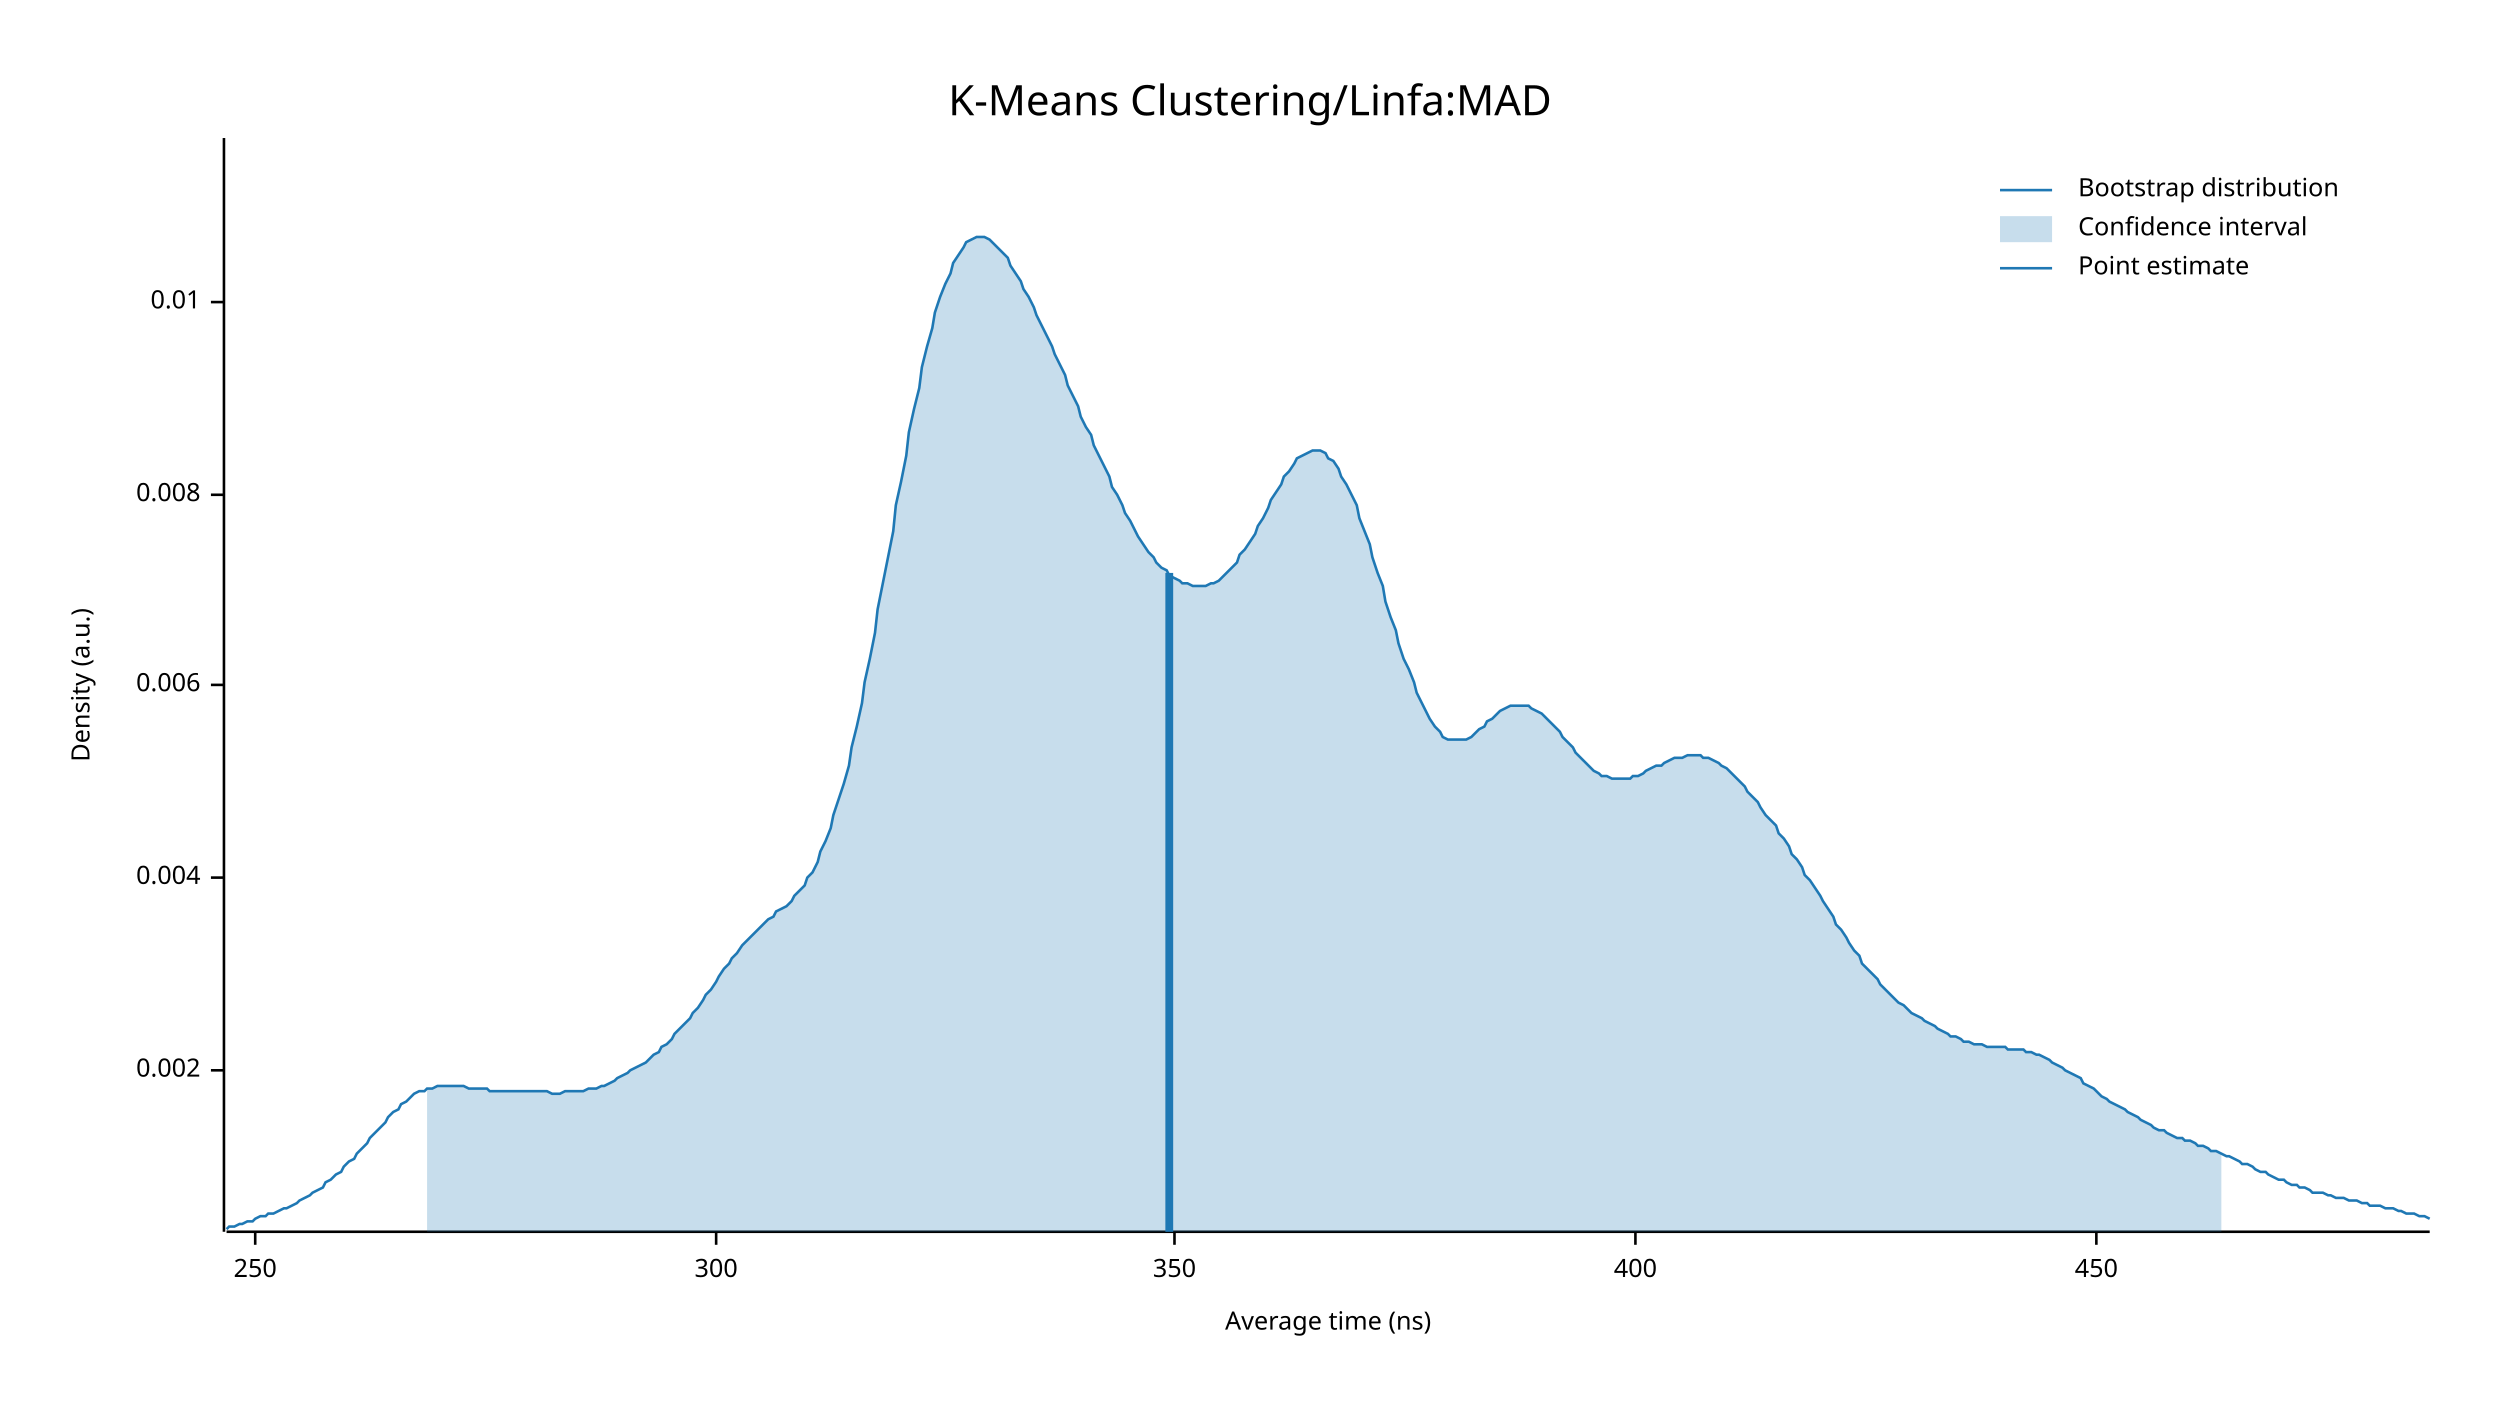
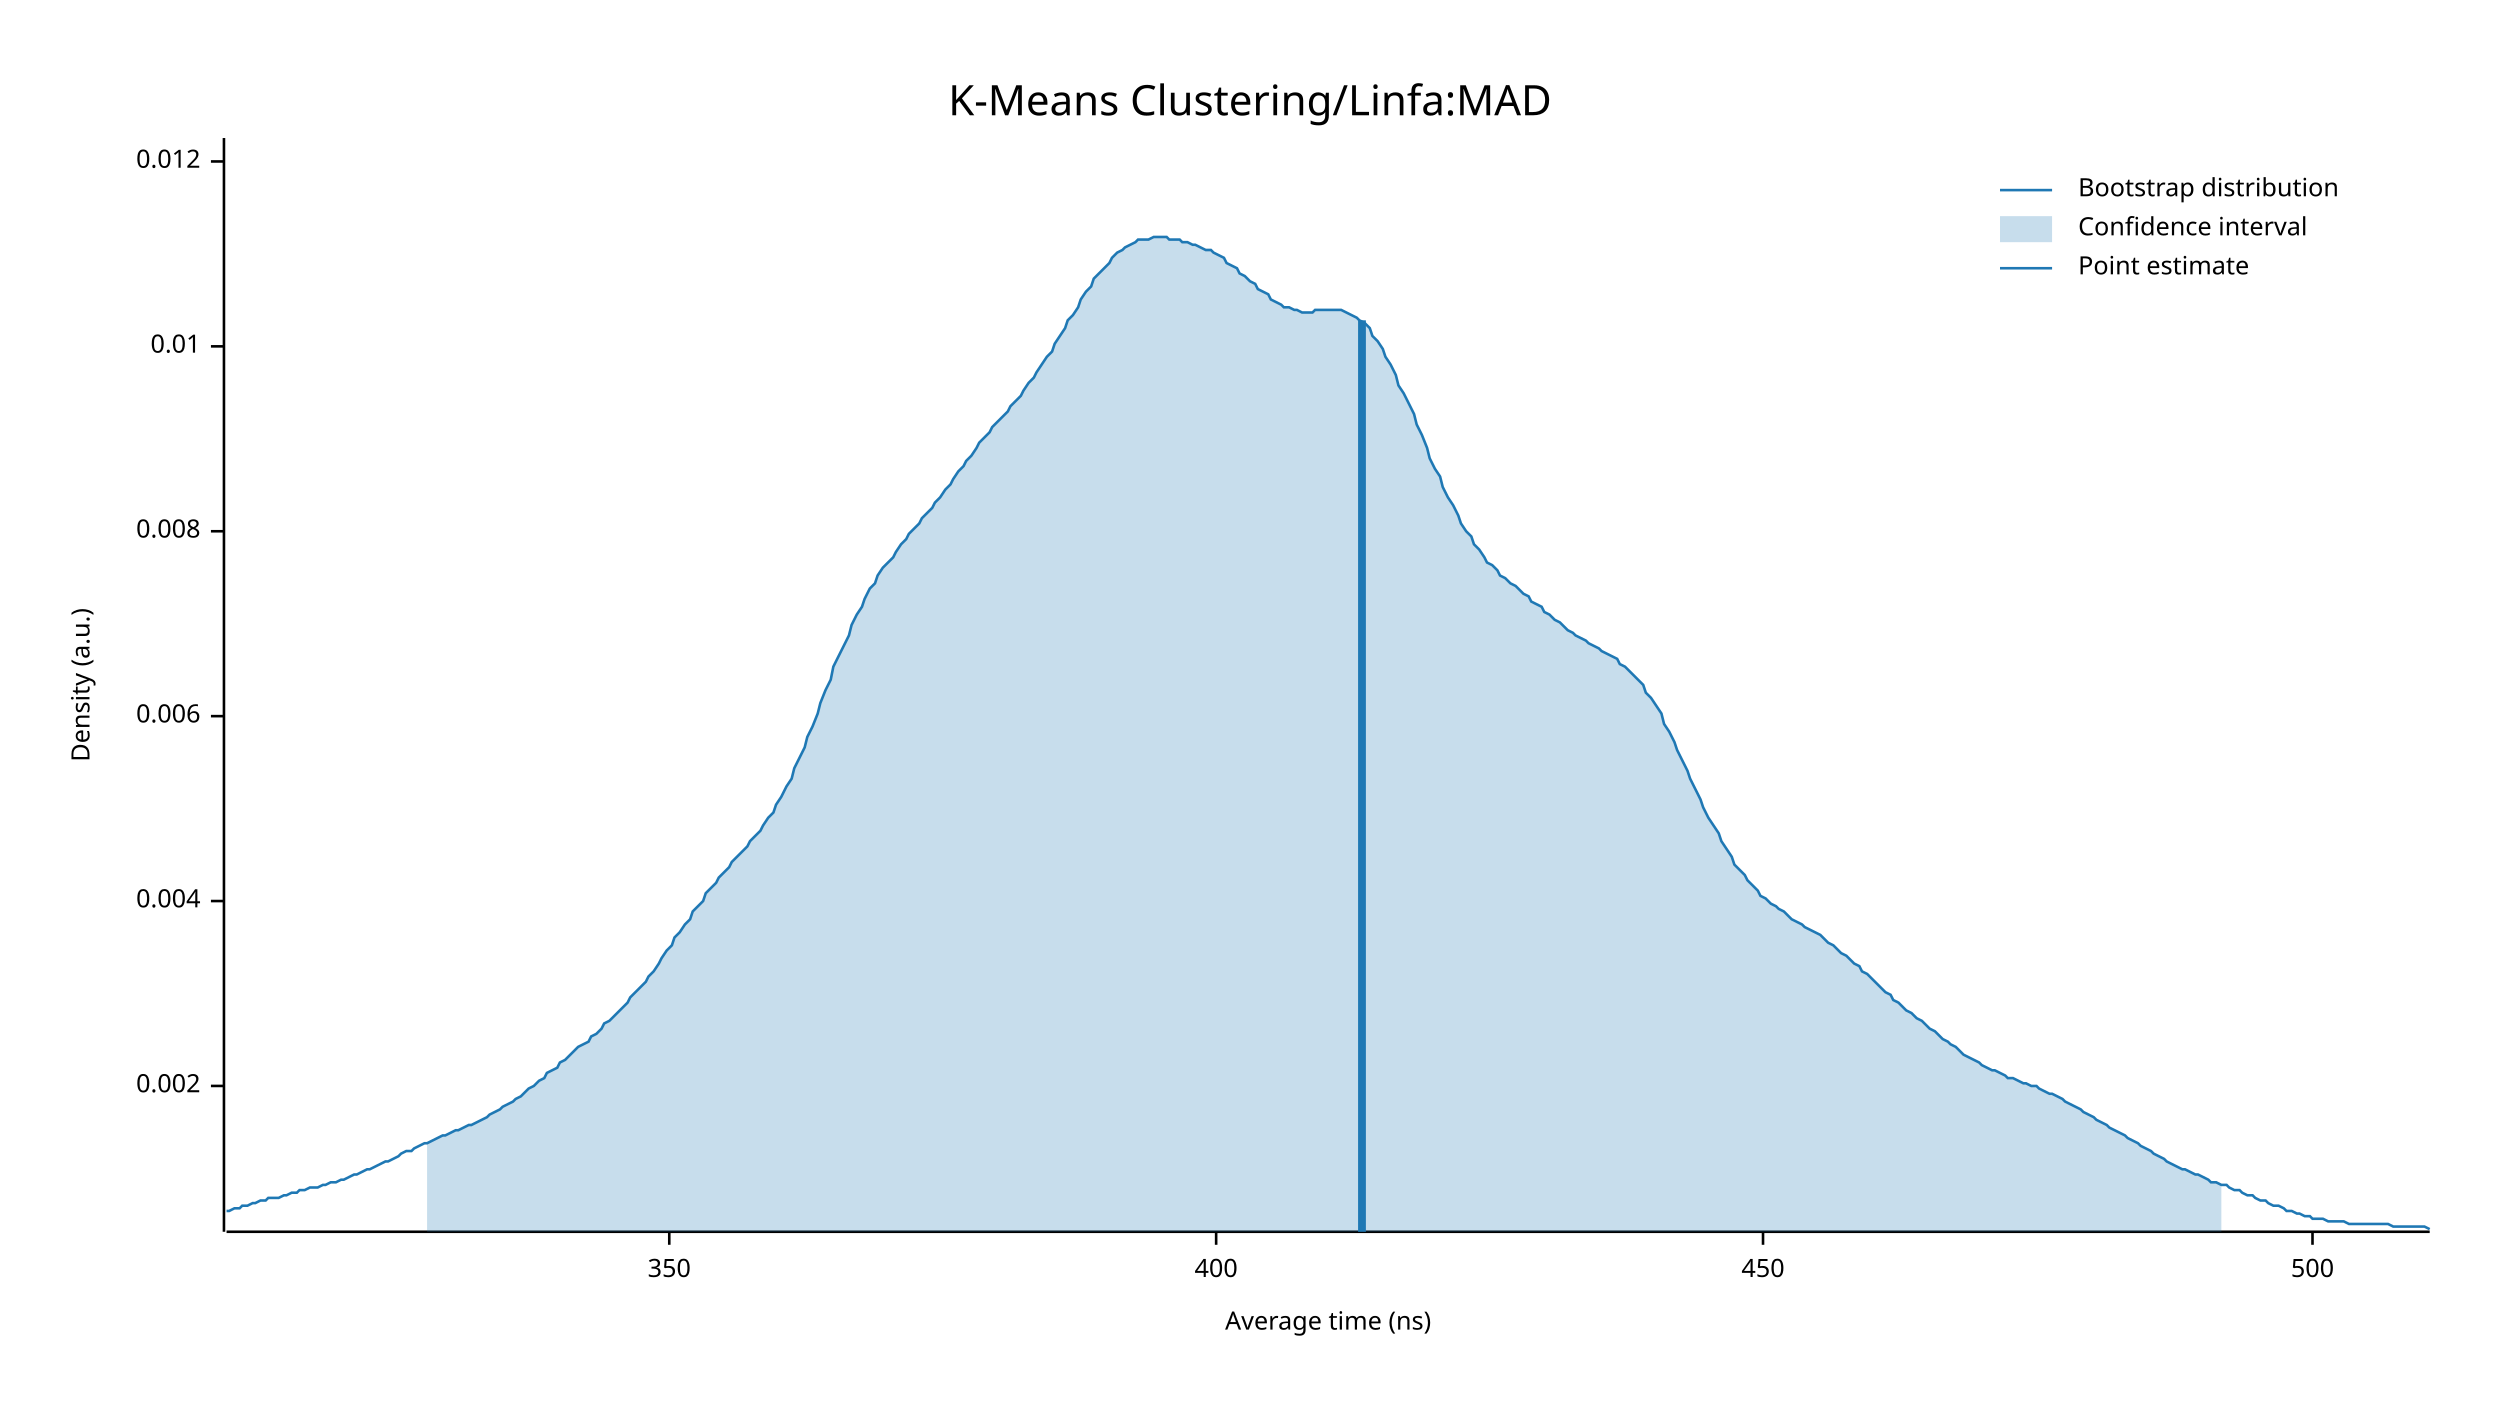
<svg xmlns="http://www.w3.org/2000/svg" width="960" height="540" viewBox="0 0 960 540">
  <text x="480" y="32" dy="0.76em" text-anchor="middle" font-family="sans-serif" font-size="16.129" opacity="1" fill="#000000">
K-Means Clustering/Linfa:MAD
</text>
  <text x="27" y="263" dy="0.76em" text-anchor="middle" font-family="sans-serif" font-size="9.677" opacity="1" fill="#000000" transform="rotate(270, 27, 263)">
Density (a.u.)
</text>
  <text x="510" y="513" dy="-0.5ex" text-anchor="middle" font-family="sans-serif" font-size="9.677" opacity="1" fill="#000000">
Average time (ns)
</text>
  <polyline fill="none" opacity="1" stroke="#000000" stroke-width="1" points="86,53 86,473 " />
-   <text x="77" y="411" dy="0.5ex" text-anchor="end" font-family="sans-serif" font-size="9.677" opacity="1" fill="#000000">
+   <text x="77" y="417" dy="0.5ex" text-anchor="end" font-family="sans-serif" font-size="9.677" opacity="1" fill="#000000">
0.002
</text>
-   <polyline fill="none" opacity="1" stroke="#000000" stroke-width="1" points="81,411 86,411 " />
-   <text x="77" y="337" dy="0.5ex" text-anchor="end" font-family="sans-serif" font-size="9.677" opacity="1" fill="#000000">
+   <polyline fill="none" opacity="1" stroke="#000000" stroke-width="1" points="81,417 86,417 " />
+   <text x="77" y="346" dy="0.5ex" text-anchor="end" font-family="sans-serif" font-size="9.677" opacity="1" fill="#000000">
0.004
</text>
-   <polyline fill="none" opacity="1" stroke="#000000" stroke-width="1" points="81,337 86,337 " />
-   <text x="77" y="263" dy="0.5ex" text-anchor="end" font-family="sans-serif" font-size="9.677" opacity="1" fill="#000000">
+   <polyline fill="none" opacity="1" stroke="#000000" stroke-width="1" points="81,346 86,346 " />
+   <text x="77" y="275" dy="0.5ex" text-anchor="end" font-family="sans-serif" font-size="9.677" opacity="1" fill="#000000">
0.006
</text>
-   <polyline fill="none" opacity="1" stroke="#000000" stroke-width="1" points="81,263 86,263 " />
-   <text x="77" y="190" dy="0.5ex" text-anchor="end" font-family="sans-serif" font-size="9.677" opacity="1" fill="#000000">
+   <polyline fill="none" opacity="1" stroke="#000000" stroke-width="1" points="81,275 86,275 " />
+   <text x="77" y="204" dy="0.5ex" text-anchor="end" font-family="sans-serif" font-size="9.677" opacity="1" fill="#000000">
0.008
</text>
-   <polyline fill="none" opacity="1" stroke="#000000" stroke-width="1" points="81,190 86,190 " />
-   <text x="77" y="116" dy="0.5ex" text-anchor="end" font-family="sans-serif" font-size="9.677" opacity="1" fill="#000000">
+   <polyline fill="none" opacity="1" stroke="#000000" stroke-width="1" points="81,204 86,204 " />
+   <text x="77" y="133" dy="0.5ex" text-anchor="end" font-family="sans-serif" font-size="9.677" opacity="1" fill="#000000">
0.01
</text>
-   <polyline fill="none" opacity="1" stroke="#000000" stroke-width="1" points="81,116 86,116 " />
+   <polyline fill="none" opacity="1" stroke="#000000" stroke-width="1" points="81,133 86,133 " />
+   <text x="77" y="62" dy="0.5ex" text-anchor="end" font-family="sans-serif" font-size="9.677" opacity="1" fill="#000000">
+ 0.012
+ </text>
+   <polyline fill="none" opacity="1" stroke="#000000" stroke-width="1" points="81,62 86,62 " />
  <polyline fill="none" opacity="1" stroke="#000000" stroke-width="1" points="87,473 933,473 " />
-   <text x="98" y="483" dy="0.76em" text-anchor="middle" font-family="sans-serif" font-size="9.677" opacity="1" fill="#000000">
- 250
- </text>
-   <polyline fill="none" opacity="1" stroke="#000000" stroke-width="1" points="98,473 98,478 " />
-   <text x="275" y="483" dy="0.76em" text-anchor="middle" font-family="sans-serif" font-size="9.677" opacity="1" fill="#000000">
- 300
- </text>
-   <polyline fill="none" opacity="1" stroke="#000000" stroke-width="1" points="275,473 275,478 " />
-   <text x="451" y="483" dy="0.76em" text-anchor="middle" font-family="sans-serif" font-size="9.677" opacity="1" fill="#000000">
+   <text x="257" y="483" dy="0.76em" text-anchor="middle" font-family="sans-serif" font-size="9.677" opacity="1" fill="#000000">
350
</text>
-   <polyline fill="none" opacity="1" stroke="#000000" stroke-width="1" points="451,473 451,478 " />
-   <text x="628" y="483" dy="0.76em" text-anchor="middle" font-family="sans-serif" font-size="9.677" opacity="1" fill="#000000">
+   <polyline fill="none" opacity="1" stroke="#000000" stroke-width="1" points="257,473 257,478 " />
+   <text x="467" y="483" dy="0.76em" text-anchor="middle" font-family="sans-serif" font-size="9.677" opacity="1" fill="#000000">
400
</text>
-   <polyline fill="none" opacity="1" stroke="#000000" stroke-width="1" points="628,473 628,478 " />
-   <text x="805" y="483" dy="0.76em" text-anchor="middle" font-family="sans-serif" font-size="9.677" opacity="1" fill="#000000">
+   <polyline fill="none" opacity="1" stroke="#000000" stroke-width="1" points="467,473 467,478 " />
+   <text x="677" y="483" dy="0.76em" text-anchor="middle" font-family="sans-serif" font-size="9.677" opacity="1" fill="#000000">
450
</text>
-   <polyline fill="none" opacity="1" stroke="#000000" stroke-width="1" points="805,473 805,478 " />
-   <polyline fill="none" opacity="1" stroke="#1F78B4" stroke-width="1" points="87,472 88,471 90,471 92,470 93,470 95,469 97,469 98,468 100,467 102,467 103,466 105,466 107,465 109,464 110,464 112,463 114,462 115,461 117,460 119,459 120,458 122,457 124,456 125,454 127,453 129,451 131,450 132,448 134,446 136,445 137,443 139,441 141,439 142,437 144,435 146,433 148,431 149,429 151,427 153,426 154,424 156,423 158,421 159,420 161,419 163,419 164,418 166,418 168,417 170,417 171,417 173,417 175,417 176,417 178,417 180,418 181,418 183,418 185,418 187,418 188,419 190,419 192,419 193,419 195,419 197,419 198,419 200,419 202,419 203,419 205,419 207,419 209,419 210,419 212,420 214,420 215,420 217,419 219,419 220,419 222,419 224,419 226,418 227,418 229,418 231,417 232,417 234,416 236,415 237,414 239,413 241,412 242,411 244,410 246,409 248,408 249,407 251,405 253,404 254,402 256,401 258,399 259,397 261,395 263,393 265,391 266,389 268,387 270,384 271,382 273,380 275,377 276,375 278,372 280,370 281,368 283,366 285,363 287,361 288,360 290,358 292,356 293,355 295,353 297,352 298,350 300,349 302,348 304,346 305,344 307,342 309,340 310,337 312,335 314,331 315,327 317,323 319,318 320,313 322,307 324,301 326,294 327,287 329,279 331,270 332,262 334,253 336,243 337,234 339,224 341,214 343,204 344,194 346,185 348,175 349,166 351,157 353,149 354,141 356,133 358,126 359,120 361,114 363,109 365,105 366,101 368,98 370,95 371,93 373,92 375,91 376,91 378,91 380,92 381,93 383,95 385,97 387,99 388,102 390,105 392,108 393,111 395,114 397,118 398,121 400,125 402,129 404,133 405,136 407,140 409,144 410,148 412,152 414,156 415,160 417,164 419,167 420,171 422,175 424,179 426,183 427,187 429,190 431,194 432,197 434,200 436,204 437,206 439,209 441,212 443,214 444,216 446,218 448,219 449,221 451,222 453,223 454,224 456,224 458,225 459,225 461,225 463,225 465,224 466,224 468,223 470,221 471,220 473,218 475,216 476,213 478,211 480,208 482,205 483,202 485,199 487,195 488,192 490,189 492,186 493,183 495,181 497,178 498,176 500,175 502,174 504,173 505,173 507,173 509,174 510,176 512,177 514,180 515,183 517,186 519,190 521,194 522,199 524,204 526,209 527,214 529,220 531,225 532,231 534,237 536,242 537,247 539,253 541,257 543,262 544,266 546,270 548,274 549,276 551,279 553,281 554,283 556,284 558,284 560,284 561,284 563,284 565,283 566,282 568,280 570,279 571,277 573,276 575,274 576,273 578,272 580,271 582,271 583,271 585,271 587,271 588,272 590,273 592,274 593,275 595,277 597,279 599,281 600,283 602,285 604,287 605,289 607,291 609,293 610,294 612,296 614,297 615,298 617,298 619,299 621,299 622,299 624,299 626,299 627,298 629,298 631,297 632,296 634,295 636,294 638,294 639,293 641,292 643,291 644,291 646,291 648,290 649,290 651,290 653,290 654,291 656,291 658,292 660,293 661,294 663,295 665,297 666,298 668,300 670,302 671,304 673,306 675,308 676,310 678,313 680,315 682,317 683,320 685,322 687,325 688,328 690,330 692,333 693,336 695,338 697,341 699,344 700,346 702,349 704,352 705,355 707,357 709,360 710,362 712,365 714,367 715,370 717,372 719,374 721,376 722,378 724,380 726,382 727,383 729,385 731,386 732,387 734,389 736,390 738,391 739,392 741,393 743,394 744,395 746,396 748,397 749,398 751,398 753,399 754,400 756,400 758,401 760,401 761,401 763,402 765,402 766,402 768,402 770,402 771,403 773,403 775,403 777,403 778,404 780,404 782,405 783,405 785,406 787,407 788,408 790,409 792,410 793,411 795,412 797,413 799,414 800,416 802,417 804,418 805,419 807,421 809,422 810,423 812,424 814,425 816,426 817,427 819,428 821,429 822,430 824,431 826,432 827,433 829,434 831,434 832,435 834,436 836,437 838,437 839,438 841,438 843,439 844,440 846,440 848,441 849,442 851,442 853,443 855,444 856,444 858,445 860,446 861,447 863,447 865,448 866,449 868,450 870,450 871,451 873,452 875,453 877,453 878,454 880,455 882,455 883,456 885,456 887,457 888,458 890,458 892,458 894,459 895,459 897,460 899,460 900,460 902,461 904,461 905,461 907,462 909,462 910,463 912,463 914,463 916,464 917,464 919,464 921,465 922,465 924,466 926,466 927,466 929,467 931,467 933,468 " />
-   <polygon opacity="0.25" fill="#1F78B4" points="164,418 166,418 168,417 170,417 171,417 173,417 175,417 176,417 178,417 180,418 181,418 183,418 185,418 187,418 188,419 190,419 192,419 193,419 195,419 197,419 198,419 200,419 202,419 203,419 205,419 207,419 209,419 210,419 212,420 214,420 215,420 217,419 219,419 220,419 222,419 224,419 226,418 227,418 229,418 231,417 232,417 234,416 236,415 237,414 239,413 241,412 242,411 244,410 246,409 248,408 249,407 251,405 253,404 254,402 256,401 258,399 259,397 261,395 263,393 265,391 266,389 268,387 270,384 271,382 273,380 275,377 276,375 278,372 280,370 281,368 283,366 285,363 287,361 288,360 290,358 292,356 293,355 295,353 297,352 298,350 300,349 302,348 304,346 305,344 307,342 309,340 310,337 312,335 314,331 315,327 317,323 319,318 320,313 322,307 324,301 326,294 327,287 329,279 331,270 332,262 334,253 336,243 337,234 339,224 341,214 343,204 344,194 346,185 348,175 349,166 351,157 353,149 354,141 356,133 358,126 359,120 361,114 363,109 365,105 366,101 368,98 370,95 371,93 373,92 375,91 376,91 378,91 380,92 381,93 383,95 385,97 387,99 388,102 390,105 392,108 393,111 395,114 397,118 398,121 400,125 402,129 404,133 405,136 407,140 409,144 410,148 412,152 414,156 415,160 417,164 419,167 420,171 422,175 424,179 426,183 427,187 429,190 431,194 432,197 434,200 436,204 437,206 439,209 441,212 443,214 444,216 446,218 448,219 449,221 451,222 453,223 454,224 456,224 458,225 459,225 461,225 463,225 465,224 466,224 468,223 470,221 471,220 473,218 475,216 476,213 478,211 480,208 482,205 483,202 485,199 487,195 488,192 490,189 492,186 493,183 495,181 497,178 498,176 500,175 502,174 504,173 505,173 507,173 509,174 510,176 512,177 514,180 515,183 517,186 519,190 521,194 522,199 524,204 526,209 527,214 529,220 531,225 532,231 534,237 536,242 537,247 539,253 541,257 543,262 544,266 546,270 548,274 549,276 551,279 553,281 554,283 556,284 558,284 560,284 561,284 563,284 565,283 566,282 568,280 570,279 571,277 573,276 575,274 576,273 578,272 580,271 582,271 583,271 585,271 587,271 588,272 590,273 592,274 593,275 595,277 597,279 599,281 600,283 602,285 604,287 605,289 607,291 609,293 610,294 612,296 614,297 615,298 617,298 619,299 621,299 622,299 624,299 626,299 627,298 629,298 631,297 632,296 634,295 636,294 638,294 639,293 641,292 643,291 644,291 646,291 648,290 649,290 651,290 653,290 654,291 656,291 658,292 660,293 661,294 663,295 665,297 666,298 668,300 670,302 671,304 673,306 675,308 676,310 678,313 680,315 682,317 683,320 685,322 687,325 688,328 690,330 692,333 693,336 695,338 697,341 699,344 700,346 702,349 704,352 705,355 707,357 709,360 710,362 712,365 714,367 715,370 717,372 719,374 721,376 722,378 724,380 726,382 727,383 729,385 731,386 732,387 734,389 736,390 738,391 739,392 741,393 743,394 744,395 746,396 748,397 749,398 751,398 753,399 754,400 756,400 758,401 760,401 761,401 763,402 765,402 766,402 768,402 770,402 771,403 773,403 775,403 777,403 778,404 780,404 782,405 783,405 785,406 787,407 788,408 790,409 792,410 793,411 795,412 797,413 799,414 800,416 802,417 804,418 805,419 807,421 809,422 810,423 812,424 814,425 816,426 817,427 819,428 821,429 822,430 824,431 826,432 827,433 829,434 831,434 832,435 834,436 836,437 838,437 839,438 841,438 843,439 844,440 846,440 848,441 849,442 851,442 853,443 853,473 164,473 " />
-   <polyline fill="none" opacity="1" stroke="#1F78B4" stroke-width="3" points="449,473 449,220 " />
+   <polyline fill="none" opacity="1" stroke="#000000" stroke-width="1" points="677,473 677,478 " />
+   <text x="888" y="483" dy="0.76em" text-anchor="middle" font-family="sans-serif" font-size="9.677" opacity="1" fill="#000000">
+ 500
+ </text>
+   <polyline fill="none" opacity="1" stroke="#000000" stroke-width="1" points="888,473 888,478 " />
+   <polyline fill="none" opacity="1" stroke="#1F78B4" stroke-width="1" points="87,465 88,465 90,464 92,464 93,463 95,463 97,462 98,462 100,461 102,461 103,460 105,460 107,460 109,459 110,459 112,458 114,458 115,457 117,457 119,456 120,456 122,456 124,455 125,455 127,454 129,454 131,453 132,453 134,452 136,451 137,451 139,450 141,449 142,449 144,448 146,447 148,446 149,446 151,445 153,444 154,443 156,442 158,442 159,441 161,440 163,439 164,439 166,438 168,437 170,436 171,436 173,435 175,434 176,434 178,433 180,432 181,432 183,431 185,430 187,429 188,428 190,427 192,426 193,425 195,424 197,423 198,422 200,421 202,419 203,418 205,417 207,415 209,414 210,412 212,411 214,410 215,408 217,407 219,405 220,404 222,402 224,401 226,400 227,398 229,397 231,395 232,393 234,392 236,390 237,389 239,387 241,385 242,383 244,381 246,379 248,377 249,375 251,373 253,370 254,368 256,365 258,363 259,360 261,358 263,355 265,353 266,350 268,348 270,346 271,343 273,341 275,339 276,337 278,335 280,333 281,331 283,329 285,327 287,325 288,323 290,321 292,319 293,317 295,314 297,312 298,309 300,306 302,302 304,299 305,295 307,291 309,287 310,283 312,279 314,274 315,270 317,265 319,261 320,256 322,252 324,248 326,244 327,240 329,236 331,233 332,230 334,226 336,224 337,221 339,218 341,216 343,214 344,212 346,209 348,207 349,205 351,203 353,201 354,199 356,197 358,195 359,193 361,191 363,188 365,186 366,184 368,181 370,179 371,177 373,175 375,172 376,170 378,168 380,166 381,164 383,162 385,160 387,158 388,156 390,154 392,152 393,150 395,147 397,145 398,143 400,140 402,137 404,135 405,132 407,129 409,126 410,123 412,121 414,118 415,115 417,112 419,110 420,107 422,105 424,103 426,101 427,99 429,97 431,96 432,95 434,94 436,93 437,92 439,92 441,92 443,91 444,91 446,91 448,91 449,92 451,92 453,92 454,93 456,93 458,94 459,94 461,95 463,96 465,96 466,97 468,98 470,99 471,101 473,102 475,103 476,105 478,106 480,108 482,109 483,111 485,112 487,113 488,115 490,116 492,117 493,118 495,118 497,119 498,119 500,120 502,120 504,120 505,119 507,119 509,119 510,119 512,119 514,119 515,119 517,120 519,121 521,122 522,123 524,124 526,126 527,129 529,131 531,134 532,137 534,140 536,144 537,148 539,151 541,155 543,159 544,163 546,167 548,172 549,176 551,180 553,183 554,187 556,191 558,194 560,198 561,201 563,204 565,206 566,209 568,211 570,214 571,216 573,217 575,219 576,221 578,222 580,224 582,225 583,226 585,228 587,229 588,231 590,232 592,233 593,235 595,236 597,238 599,239 600,240 602,242 604,243 605,244 607,245 609,246 610,247 612,248 614,249 615,250 617,251 619,252 621,253 622,255 624,256 626,258 627,259 629,261 631,263 632,266 634,268 636,271 638,274 639,278 641,281 643,285 644,288 646,292 648,296 649,299 651,303 653,307 654,310 656,314 658,317 660,320 661,323 663,326 665,329 666,332 668,334 670,336 671,338 673,340 675,342 676,344 678,345 680,347 682,348 683,349 685,350 687,352 688,353 690,354 692,355 693,356 695,357 697,358 699,359 700,360 702,362 704,363 705,364 707,366 709,367 710,368 712,370 714,371 715,373 717,374 719,376 721,378 722,379 724,381 726,382 727,384 729,385 731,387 732,388 734,389 736,391 738,392 739,393 741,395 743,396 744,397 746,399 748,400 749,401 751,402 753,404 754,405 756,406 758,407 760,408 761,409 763,410 765,411 766,411 768,412 770,413 771,414 773,414 775,415 777,416 778,416 780,417 782,417 783,418 785,419 787,420 788,420 790,421 792,422 793,423 795,424 797,425 799,426 800,427 802,428 804,429 805,430 807,431 809,432 810,433 812,434 814,435 816,436 817,437 819,438 821,439 822,440 824,441 826,442 827,443 829,444 831,445 832,446 834,447 836,448 838,449 839,449 841,450 843,451 844,451 846,452 848,453 849,454 851,454 853,455 855,455 856,456 858,457 860,457 861,458 863,459 865,459 866,460 868,461 870,461 871,462 873,463 875,463 877,464 878,465 880,465 882,466 883,466 885,467 887,467 888,468 890,468 892,468 894,469 895,469 897,469 899,469 900,469 902,470 904,470 905,470 907,470 909,470 910,470 912,470 914,470 916,470 917,470 919,471 921,471 922,471 924,471 926,471 927,471 929,471 931,471 933,472 " />
+   <polygon opacity="0.25" fill="#1F78B4" points="164,439 166,438 168,437 170,436 171,436 173,435 175,434 176,434 178,433 180,432 181,432 183,431 185,430 187,429 188,428 190,427 192,426 193,425 195,424 197,423 198,422 200,421 202,419 203,418 205,417 207,415 209,414 210,412 212,411 214,410 215,408 217,407 219,405 220,404 222,402 224,401 226,400 227,398 229,397 231,395 232,393 234,392 236,390 237,389 239,387 241,385 242,383 244,381 246,379 248,377 249,375 251,373 253,370 254,368 256,365 258,363 259,360 261,358 263,355 265,353 266,350 268,348 270,346 271,343 273,341 275,339 276,337 278,335 280,333 281,331 283,329 285,327 287,325 288,323 290,321 292,319 293,317 295,314 297,312 298,309 300,306 302,302 304,299 305,295 307,291 309,287 310,283 312,279 314,274 315,270 317,265 319,261 320,256 322,252 324,248 326,244 327,240 329,236 331,233 332,230 334,226 336,224 337,221 339,218 341,216 343,214 344,212 346,209 348,207 349,205 351,203 353,201 354,199 356,197 358,195 359,193 361,191 363,188 365,186 366,184 368,181 370,179 371,177 373,175 375,172 376,170 378,168 380,166 381,164 383,162 385,160 387,158 388,156 390,154 392,152 393,150 395,147 397,145 398,143 400,140 402,137 404,135 405,132 407,129 409,126 410,123 412,121 414,118 415,115 417,112 419,110 420,107 422,105 424,103 426,101 427,99 429,97 431,96 432,95 434,94 436,93 437,92 439,92 441,92 443,91 444,91 446,91 448,91 449,92 451,92 453,92 454,93 456,93 458,94 459,94 461,95 463,96 465,96 466,97 468,98 470,99 471,101 473,102 475,103 476,105 478,106 480,108 482,109 483,111 485,112 487,113 488,115 490,116 492,117 493,118 495,118 497,119 498,119 500,120 502,120 504,120 505,119 507,119 509,119 510,119 512,119 514,119 515,119 517,120 519,121 521,122 522,123 524,124 526,126 527,129 529,131 531,134 532,137 534,140 536,144 537,148 539,151 541,155 543,159 544,163 546,167 548,172 549,176 551,180 553,183 554,187 556,191 558,194 560,198 561,201 563,204 565,206 566,209 568,211 570,214 571,216 573,217 575,219 576,221 578,222 580,224 582,225 583,226 585,228 587,229 588,231 590,232 592,233 593,235 595,236 597,238 599,239 600,240 602,242 604,243 605,244 607,245 609,246 610,247 612,248 614,249 615,250 617,251 619,252 621,253 622,255 624,256 626,258 627,259 629,261 631,263 632,266 634,268 636,271 638,274 639,278 641,281 643,285 644,288 646,292 648,296 649,299 651,303 653,307 654,310 656,314 658,317 660,320 661,323 663,326 665,329 666,332 668,334 670,336 671,338 673,340 675,342 676,344 678,345 680,347 682,348 683,349 685,350 687,352 688,353 690,354 692,355 693,356 695,357 697,358 699,359 700,360 702,362 704,363 705,364 707,366 709,367 710,368 712,370 714,371 715,373 717,374 719,376 721,378 722,379 724,381 726,382 727,384 729,385 731,387 732,388 734,389 736,391 738,392 739,393 741,395 743,396 744,397 746,399 748,400 749,401 751,402 753,404 754,405 756,406 758,407 760,408 761,409 763,410 765,411 766,411 768,412 770,413 771,414 773,414 775,415 777,416 778,416 780,417 782,417 783,418 785,419 787,420 788,420 790,421 792,422 793,423 795,424 797,425 799,426 800,427 802,428 804,429 805,430 807,431 809,432 810,433 812,434 814,435 816,436 817,437 819,438 821,439 822,440 824,441 826,442 827,443 829,444 831,445 832,446 834,447 836,448 838,449 839,449 841,450 843,451 844,451 846,452 848,453 849,454 851,454 853,455 853,473 164,473 " />
+   <polyline fill="none" opacity="1" stroke="#1F78B4" stroke-width="3" points="523,473 523,123 " />
  <text x="798" y="68" dy="0.76em" text-anchor="start" font-family="sans-serif" font-size="9.677" opacity="1" fill="#000000">
Bootstrap distribution
</text>
  <text x="798" y="83" dy="0.76em" text-anchor="start" font-family="sans-serif" font-size="9.677" opacity="1" fill="#000000">
Confidence interval
</text>
  <text x="798" y="98" dy="0.76em" text-anchor="start" font-family="sans-serif" font-size="9.677" opacity="1" fill="#000000">
Point estimate
</text>
  <polyline fill="none" opacity="1" stroke="#1F78B4" stroke-width="1" points="768,73 788,73 " />
  <rect x="768" y="83" width="20" height="10" opacity="0.25" fill="#1F78B4" stroke="none" />
  <polyline fill="none" opacity="1" stroke="#1F78B4" stroke-width="1" points="768,103 788,103 " />
</svg>
